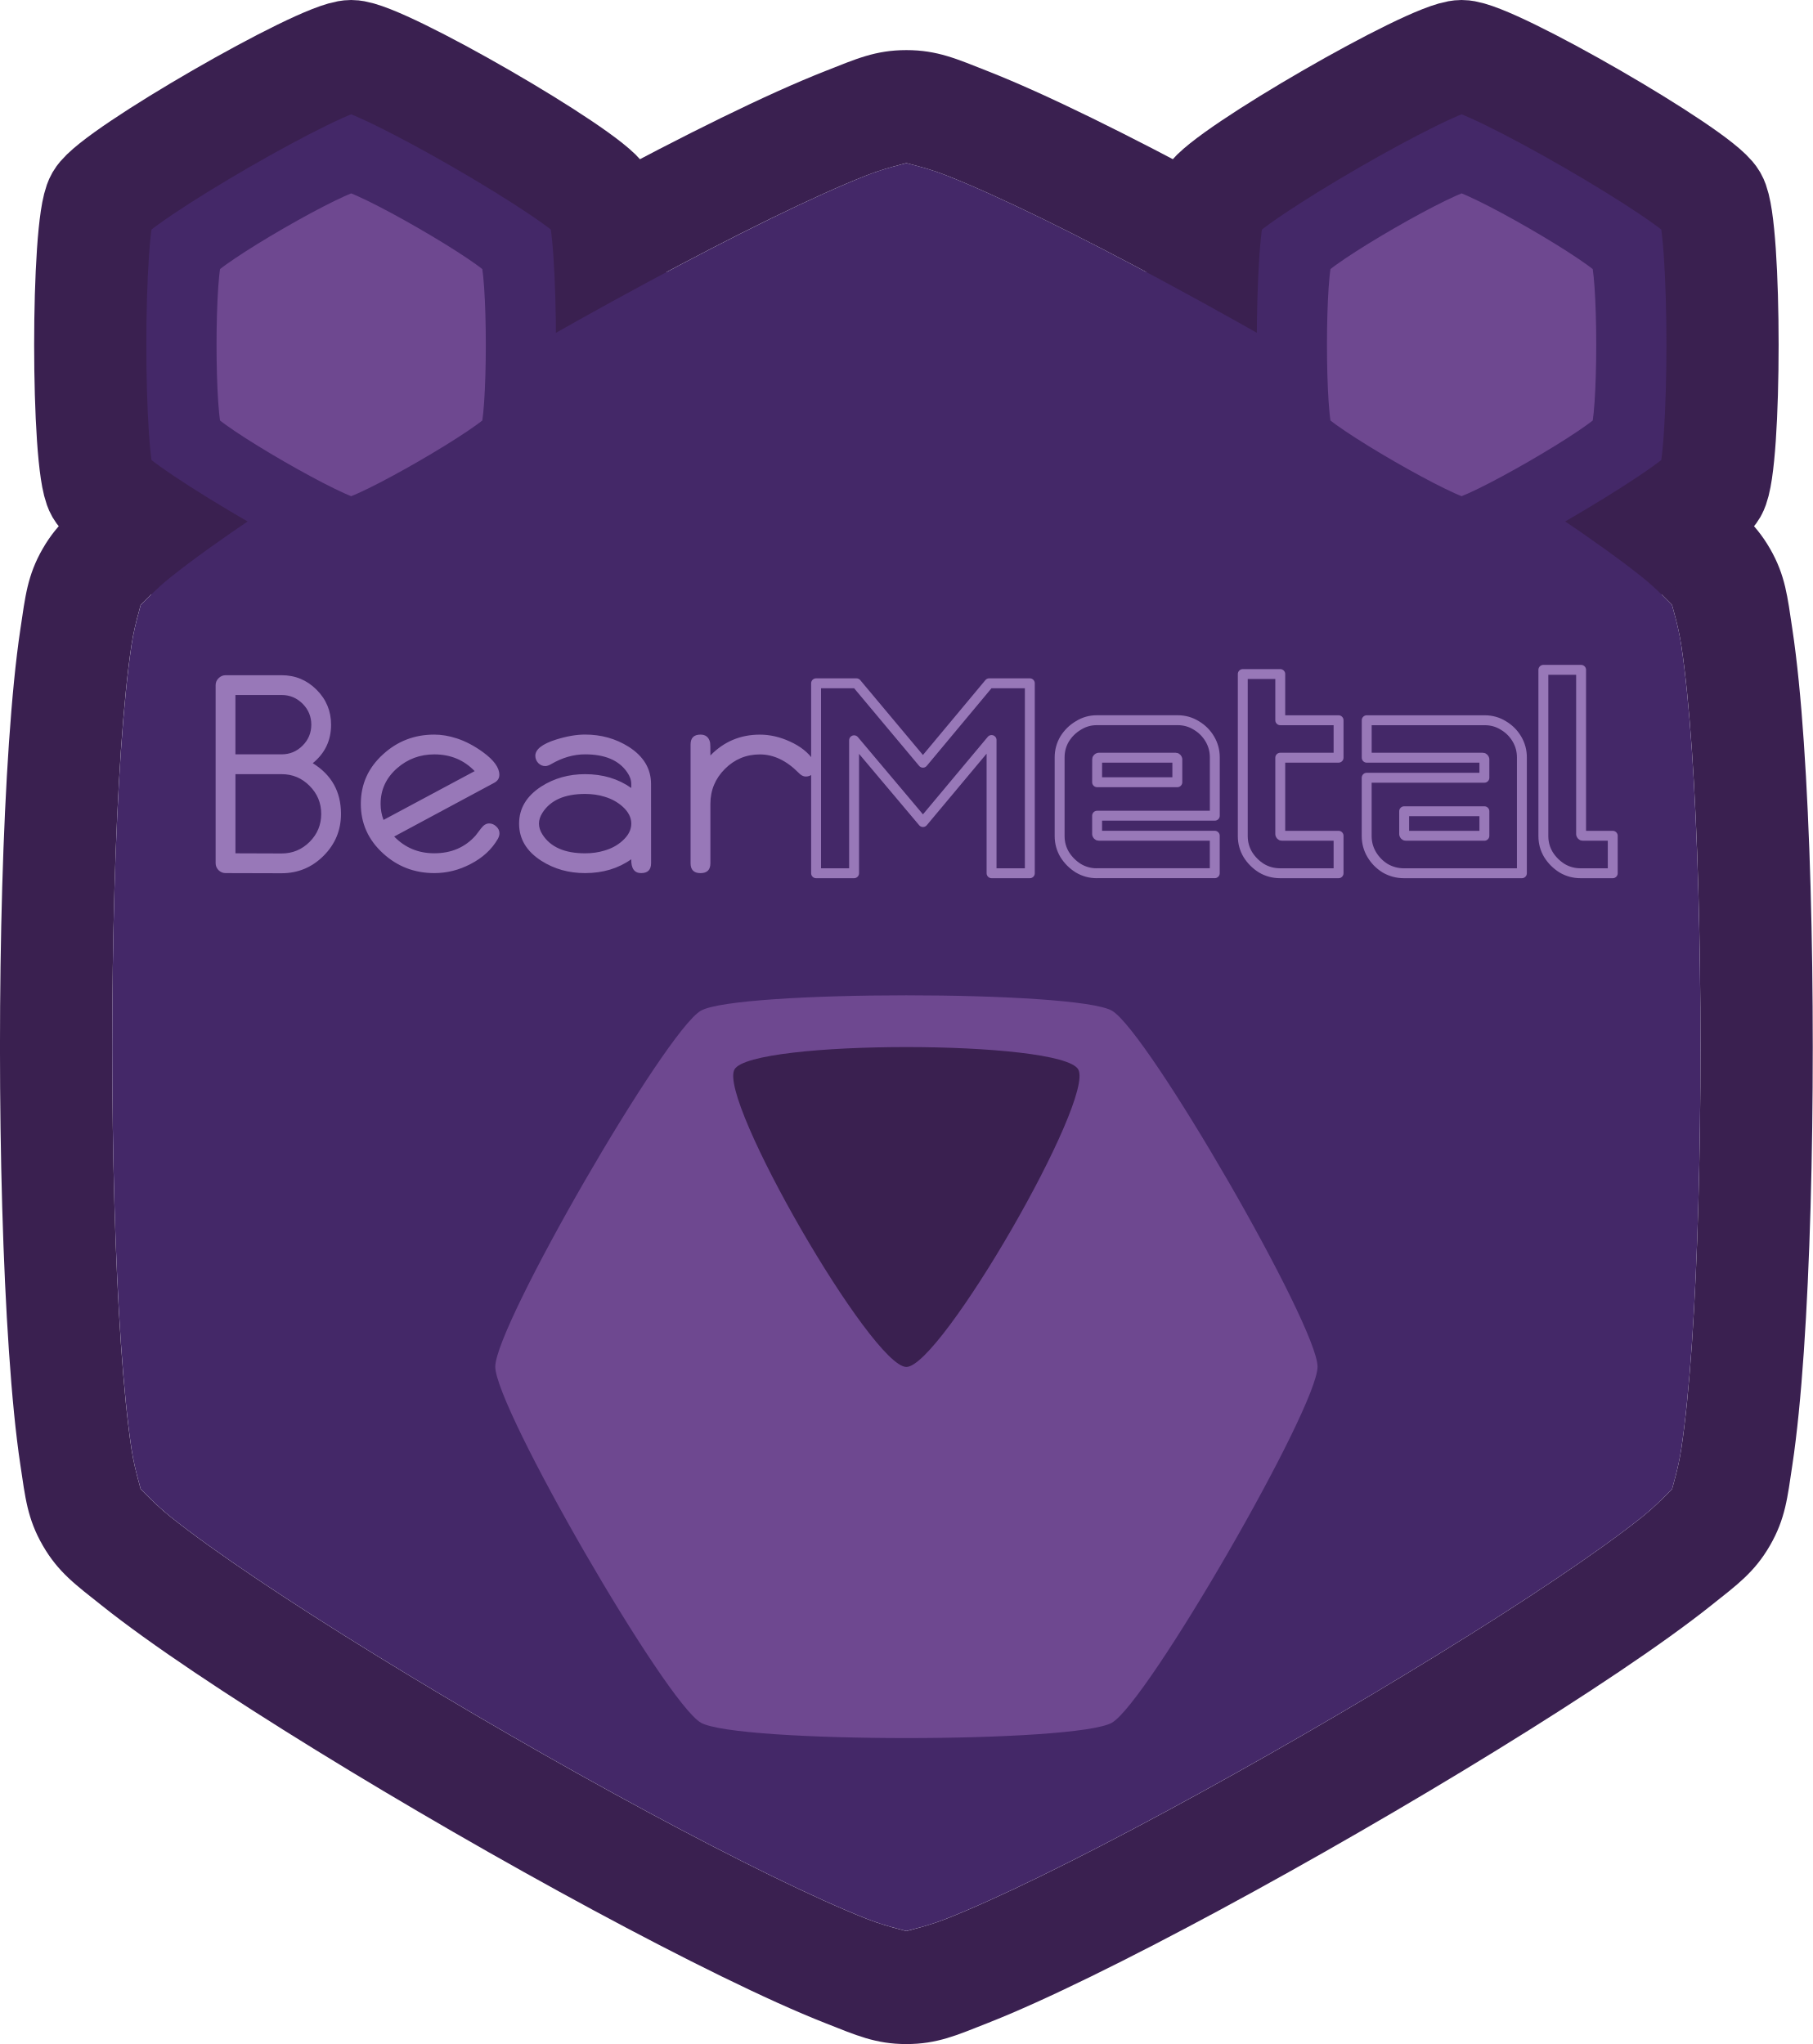
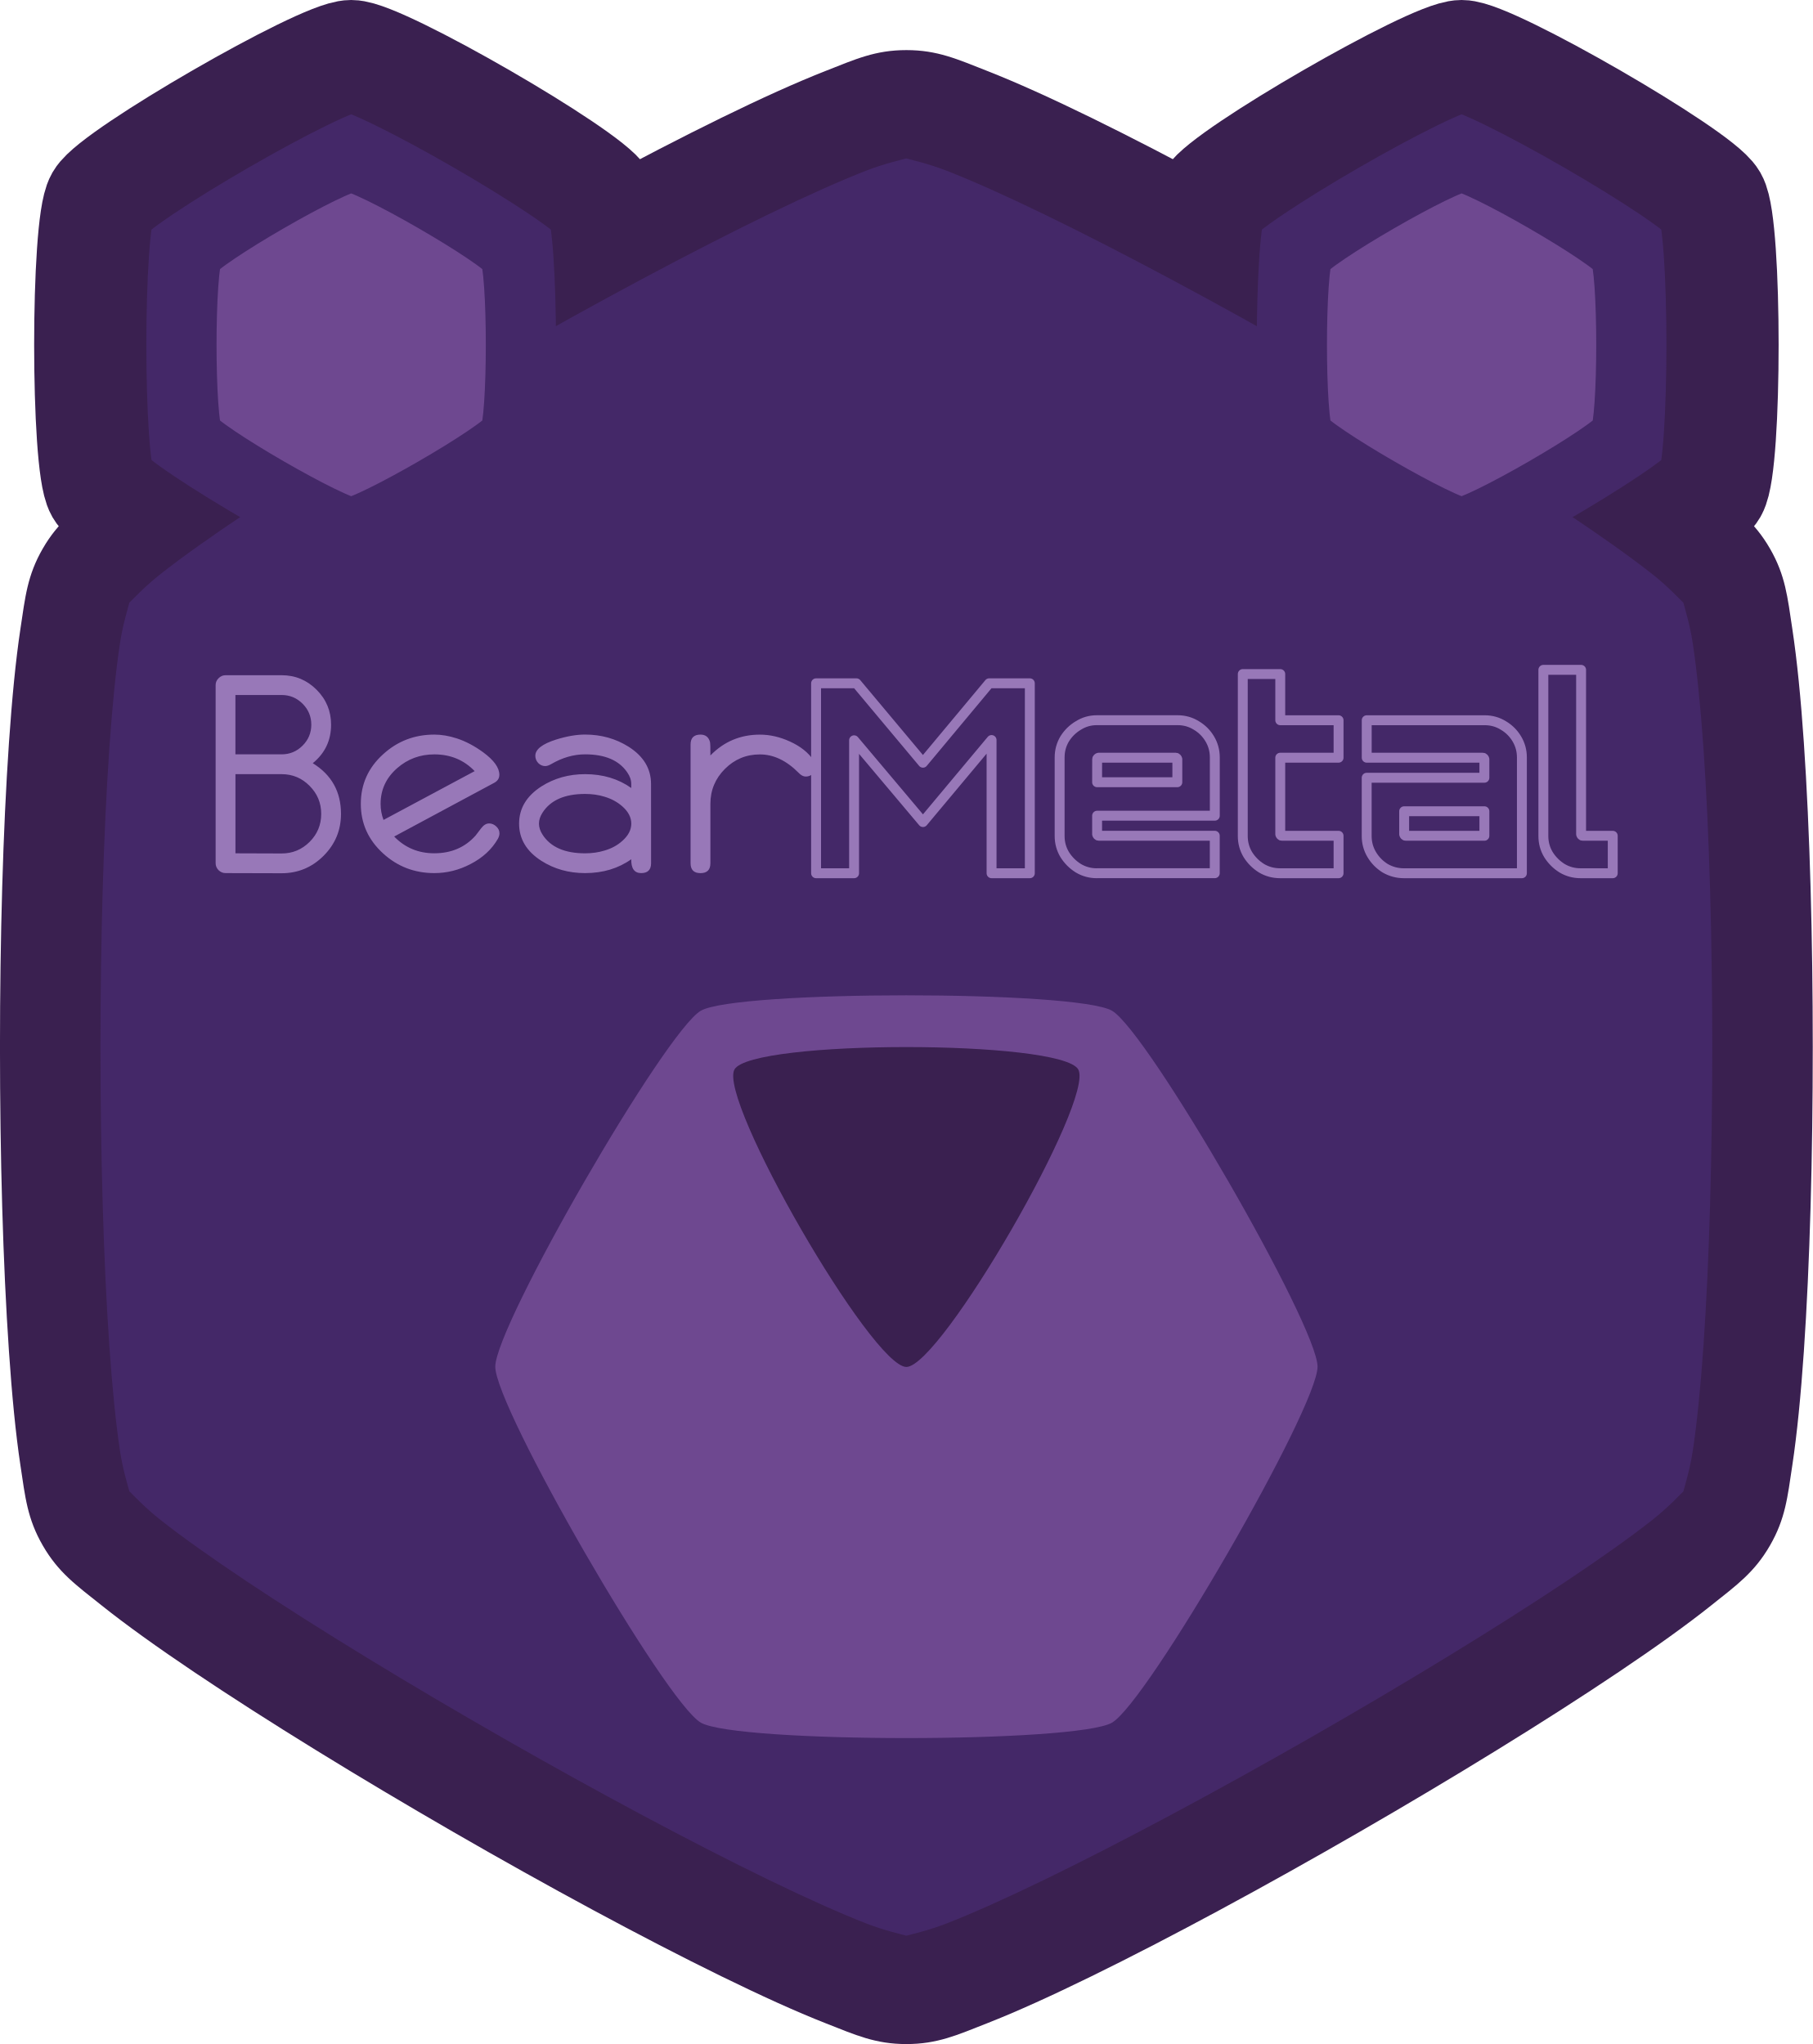
<svg xmlns="http://www.w3.org/2000/svg" width="48.469mm" height="54.664mm" viewBox="0 0 48.469 54.664" version="1.1" id="svg1">
  <defs id="defs1" />
  <g id="layer1" transform="translate(-37.13348,-13.74919)">
    <path style="display:none;fill:#442868;fill-opacity:1;stroke:#3a2050;stroke-width:3;stroke-linecap:round;stroke-linejoin:round;stroke-miterlimit:0;stroke-opacity:1" d="m 61.368,16.588 3e-6,50.325" id="path3" />
    <path style="baseline-shift:baseline;display:inline;overflow:visible;vector-effect:none;fill:#3a2050;stroke-linecap:round;stroke-linejoin:round;stroke-miterlimit:0;enable-background:accumulate;stop-color:#000000" d="m 61.368,15.089 c -0.831,0 -1.357,0.242 -2.154,0.555 -0.797,0.313 -1.739,0.74 -2.793,1.256 -2.109,1.032 -4.658,2.413 -7.17,3.863 -2.512,1.45 -4.982,2.967 -6.93,4.277 -0.974,0.655 -1.815,1.257 -2.484,1.791 -0.669,0.534 -1.143,0.868 -1.559,1.588 -0.416,0.72 -0.47,1.298 -0.598,2.145 -0.128,0.847 -0.226,1.876 -0.307,3.047 -0.161,2.342 -0.24,5.24 -0.24,8.141 10e-7,2.9 0.079,5.796 0.24,8.139 0.08,1.171 0.179,2.202 0.307,3.049 0.128,0.847 0.182,1.423 0.598,2.143 0.416,0.72 0.889,1.056 1.559,1.59 0.669,0.534 1.51,1.136 2.484,1.791 1.948,1.31 4.418,2.827 6.93,4.277 2.512,1.45 5.061,2.829 7.17,3.861 1.054,0.516 1.996,0.945 2.793,1.258 0.797,0.313 1.323,0.555 2.154,0.555 0.831,0 1.359,-0.242 2.156,-0.555 0.797,-0.313 1.739,-0.742 2.793,-1.258 2.109,-1.032 4.656,-2.411 7.168,-3.861 2.512,-1.45 4.982,-2.967 6.93,-4.277 0.974,-0.655 1.817,-1.257 2.486,-1.791 0.669,-0.534 1.141,-0.87 1.557,-1.59 0.416,-0.72 0.47,-1.296 0.598,-2.143 0.128,-0.847 0.228,-1.878 0.309,-3.049 0.161,-2.342 0.238,-5.238 0.238,-8.139 0,-2.9 -0.077,-5.798 -0.238,-8.141 -0.08,-1.171 -0.181,-2.2 -0.309,-3.047 -0.128,-0.847 -0.182,-1.425 -0.598,-2.145 -0.416,-0.72 -0.887,-1.054 -1.557,-1.588 -0.669,-0.534 -1.512,-1.136 -2.486,-1.791 -1.948,-1.31 -4.418,-2.827 -6.93,-4.277 -2.512,-1.45 -5.059,-2.831 -7.168,-3.863 -1.054,-0.516 -1.996,-0.943 -2.793,-1.256 -0.797,-0.313 -1.325,-0.555 -2.156,-0.555 z m 0,3 c -0.202,0 0.386,0.083 1.061,0.348 0.675,0.265 1.562,0.665 2.57,1.158 2.016,0.987 4.522,2.343 6.986,3.766 2.464,1.423 4.893,2.915 6.756,4.168 0.931,0.626 1.723,1.195 2.289,1.646 0.567,0.452 0.931,0.919 0.83,0.744 -0.101,-0.175 0.12,0.375 0.229,1.092 0.108,0.717 0.206,1.687 0.283,2.807 0.154,2.239 0.23,5.088 0.23,7.934 0,2.846 -0.077,5.694 -0.23,7.934 -0.077,1.12 -0.175,2.09 -0.283,2.807 -0.108,0.717 -0.33,1.265 -0.229,1.09 0.101,-0.175 -0.264,0.292 -0.83,0.744 -0.567,0.452 -1.358,1.02 -2.289,1.646 -1.863,1.253 -4.292,2.745 -6.756,4.168 -2.464,1.423 -4.97,2.779 -6.986,3.766 -1.008,0.493 -1.896,0.895 -2.57,1.16 -0.675,0.265 -1.263,0.348 -1.061,0.348 0.202,0 -0.384,-0.083 -1.059,-0.348 -0.675,-0.265 -1.562,-0.667 -2.57,-1.16 -2.016,-0.987 -4.524,-2.343 -6.988,-3.766 -2.464,-1.423 -4.891,-2.915 -6.754,-4.168 -0.931,-0.626 -1.723,-1.195 -2.289,-1.646 -0.567,-0.452 -0.933,-0.919 -0.832,-0.744 0.101,0.175 -0.12,-0.373 -0.229,-1.09 -0.108,-0.717 -0.204,-1.687 -0.281,-2.807 -0.154,-2.239 -0.232,-5.088 -0.232,-7.934 0,-2.846 0.079,-5.694 0.232,-7.934 0.077,-1.12 0.173,-2.09 0.281,-2.807 0.108,-0.717 0.33,-1.267 0.229,-1.092 -0.101,0.175 0.265,-0.292 0.832,-0.744 0.567,-0.452 1.358,-1.02 2.289,-1.646 1.863,-1.253 4.29,-2.745 6.754,-4.168 2.464,-1.423 4.972,-2.779 6.988,-3.766 1.008,-0.493 1.896,-0.894 2.57,-1.158 0.675,-0.265 1.261,-0.348 1.059,-0.348 z" id="path8" />
    <path style="fill:#442868;fill-opacity:1;stroke:#3a2050;stroke-width:3;stroke-linecap:round;stroke-linejoin:round;stroke-miterlimit:0;stroke-opacity:1" id="path2" d="m 48.06,16.436 c -0.386,0.669 -5.915,3.861 -6.687,3.861 -0.772,0 -6.301,-3.192 -6.687,-3.861 -0.386,-0.669 -0.386,-7.053 0,-7.721 0.386,-0.669 5.915,-3.861 6.687,-3.861 0.772,0 6.301,3.192 6.687,3.861 0.386,0.669 0.386,7.053 0,7.721 z" transform="translate(5.150159,10.39509)" />
    <path style="fill:#442868;fill-opacity:1;stroke:#3a2050;stroke-width:3;stroke-linecap:round;stroke-linejoin:round;stroke-miterlimit:0;stroke-opacity:1" id="path4" d="m 48.06,16.436 c -0.386,0.669 -5.915,3.861 -6.687,3.861 -0.772,0 -6.301,-3.192 -6.687,-3.861 -0.386,-0.669 -0.386,-7.053 0,-7.721 0.386,-0.669 5.915,-3.861 6.687,-3.861 0.772,0 6.301,3.192 6.687,3.861 0.386,0.669 0.386,7.053 0,7.721 z" transform="translate(34.84077,10.39509)" />
-     <path id="path7" style="baseline-shift:baseline;display:inline;overflow:visible;vector-effect:none;fill:#442868;stroke-linecap:round;stroke-linejoin:round;stroke-miterlimit:0;enable-background:accumulate;stop-color:#000000" d="m 61.368,18.111 c -0.132,0.039 -0.572,0.135 -1.058,0.326 -0.675,0.265 -1.562,0.665 -2.57,1.159 -2.016,0.987 -4.524,2.342 -6.988,3.765 -2.464,1.423 -4.892,2.915 -6.754,4.168 -0.931,0.626 -1.723,1.194 -2.289,1.646 -0.409,0.326 -0.713,0.66 -0.813,0.755 -0.033,0.134 -0.169,0.565 -0.247,1.081 -0.108,0.717 -0.204,1.687 -0.281,2.807 -0.154,2.239 -0.233,5.088 -0.233,7.934 10e-7,2.846 0.079,5.694 0.233,7.933 0.077,1.12 0.173,2.09 0.281,2.807 0.078,0.516 0.214,0.945 0.247,1.079 0.1,0.095 0.405,0.429 0.813,0.755 0.567,0.452 1.358,1.02 2.289,1.646 1.863,1.253 4.29,2.745 6.754,4.168 2.464,1.423 4.972,2.779 6.988,3.766 1.008,0.493 1.896,0.895 2.57,1.16 0.486,0.191 0.926,0.287 1.058,0.326 0.133,-0.039 0.574,-0.135 1.06,-0.326 0.675,-0.265 1.562,-0.667 2.57,-1.16 2.016,-0.987 4.522,-2.343 6.987,-3.766 2.464,-1.423 4.893,-2.915 6.756,-4.168 0.931,-0.626 1.723,-1.194 2.289,-1.646 0.408,-0.326 0.711,-0.659 0.811,-0.754 0.033,-0.134 0.169,-0.563 0.247,-1.08 0.108,-0.717 0.206,-1.687 0.283,-2.807 0.154,-2.239 0.23,-5.088 0.23,-7.933 0,-2.846 -0.077,-5.694 -0.23,-7.934 -0.077,-1.12 -0.175,-2.09 -0.283,-2.807 -0.078,-0.517 -0.215,-0.948 -0.248,-1.082 C 81.741,29.834 81.438,29.5 81.03,29.175 80.464,28.723 79.672,28.155 78.741,27.529 76.878,26.276 74.45,24.783 71.985,23.36 69.521,21.938 67.015,20.582 64.999,19.595 63.99,19.102 63.103,18.701 62.428,18.437 61.942,18.246 61.501,18.149 61.368,18.111 Z" />
+     <path id="path7" style="baseline-shift:baseline;display:inline;overflow:visible;vector-effect:none;fill:#442868;stroke-width:1.01;stroke-linecap:round;stroke-linejoin:round;stroke-miterlimit:0;enable-background:accumulate;stop-color:#000000" d="m 61.368,17.985 c -0.134,0.039 -0.581,0.136 -1.074,0.328 -0.685,0.266 -1.585,0.669 -2.608,1.165 -2.046,0.992 -4.591,2.355 -7.092,3.785 -2.501,1.43 -4.964,2.931 -6.854,4.19 -0.945,0.63 -1.748,1.201 -2.323,1.655 -0.415,0.328 -0.724,0.663 -0.825,0.759 -0.033,0.135 -0.172,0.568 -0.251,1.087 -0.11,0.72 -0.207,1.696 -0.285,2.821 -0.156,2.251 -0.236,5.115 -0.236,7.976 1e-6,2.861 0.08,5.724 0.236,7.976 0.078,1.126 0.176,2.101 0.285,2.821 0.079,0.519 0.217,0.95 0.251,1.085 0.102,0.096 0.411,0.431 0.825,0.759 0.575,0.454 1.378,1.025 2.323,1.655 1.89,1.26 4.353,2.76 6.854,4.19 2.501,1.43 5.046,2.794 7.092,3.786 1.023,0.496 1.924,0.9 2.608,1.166 0.493,0.192 0.94,0.289 1.074,0.328 0.135,-0.039 0.583,-0.136 1.076,-0.328 0.685,-0.266 1.585,-0.67 2.608,-1.166 2.046,-0.992 4.589,-2.355 7.09,-3.786 2.501,-1.43 4.966,-2.931 6.856,-4.19 0.945,-0.63 1.748,-1.201 2.323,-1.655 0.414,-0.327 0.722,-0.662 0.823,-0.758 0.033,-0.135 0.172,-0.566 0.251,-1.085 0.11,-0.72 0.209,-1.696 0.287,-2.821 0.156,-2.251 0.234,-5.115 0.234,-7.976 0,-2.861 -0.078,-5.725 -0.234,-7.976 -0.078,-1.126 -0.178,-2.101 -0.287,-2.821 -0.079,-0.52 -0.218,-0.953 -0.251,-1.087 -0.102,-0.096 -0.409,-0.431 -0.823,-0.758 -0.575,-0.454 -1.378,-1.025 -2.323,-1.655 -1.89,-1.26 -4.355,-2.76 -6.856,-4.19 -2.501,-1.43 -5.044,-2.793 -7.09,-3.785 -1.023,-0.496 -1.924,-0.899 -2.608,-1.165 -0.493,-0.192 -0.941,-0.289 -1.076,-0.328 z" />
    <path style="fill:#6e4890;fill-opacity:1;stroke:#442868;stroke-width:2.791;stroke-linecap:round;stroke-linejoin:round;stroke-miterlimit:0;stroke-opacity:1;stroke-dasharray:none" id="path20" d="m 111.82,32.842 c -0.669,0.386 -7.053,0.386 -7.721,0 -0.669,-0.386 -3.861,-5.915 -3.861,-6.687 0,-0.772 3.192,-6.301 3.861,-6.687 0.669,-0.386 7.053,-0.386 7.721,10e-7 0.669,0.386 3.861,5.915 3.861,6.687 0,0.772 -3.192,6.301 -3.861,6.687 z" transform="matrix(0,0.6450249,-0.6450249,0,63.39397,-46.66618)" />
    <path style="fill:#6e4890;fill-opacity:1;stroke:#442868;stroke-width:2.791;stroke-linecap:round;stroke-linejoin:round;stroke-miterlimit:0;stroke-opacity:1;stroke-dasharray:none" id="path17" d="m 111.82,32.842 c -0.669,0.386 -7.053,0.386 -7.721,0 -0.669,-0.386 -3.861,-5.915 -3.861,-6.687 0,-0.772 3.192,-6.301 3.861,-6.687 0.669,-0.386 7.053,-0.386 7.721,10e-7 0.669,0.386 3.861,5.915 3.861,6.687 0,0.772 -3.192,6.301 -3.861,6.687 z" transform="matrix(0,0.6450249,-0.6450249,0,93.08459,-46.66618)" />
    <path style="fill:#6e4890;fill-opacity:1;stroke:none;stroke-width:2.582;stroke-linecap:round;stroke-linejoin:round;stroke-miterlimit:0;stroke-opacity:1" id="path5" d="m 51.907,51.308 c 0,-0.946 3.911,-7.721 4.731,-8.194 0.819,-0.473 8.642,-0.473 9.462,10e-7 0.819,0.473 4.731,7.248 4.731,8.194 0,0.946 -3.911,7.721 -4.731,8.194 -0.819,0.473 -8.642,0.473 -9.462,0 -0.819,-0.473 -4.731,-7.248 -4.731,-8.194 z" transform="matrix(1.16181,0,0,1.16181,-9.930025,-9.310589)" />
    <path style="fill:#3a2050;fill-opacity:1;stroke:none;stroke-width:3;stroke-linecap:round;stroke-linejoin:round;stroke-miterlimit:0;stroke-opacity:1" id="path15" d="m 110.916,38.379 c -0.919,0 -5.054,-7.163 -4.595,-7.958 0.459,-0.796 8.73,-0.796 9.19,-1e-6 0.459,0.796 -3.676,7.958 -4.595,7.958 z" transform="translate(-49.54798,11.92734)" />
    <ellipse style="display:none;fill:#3a2050;fill-opacity:1;stroke:none;stroke-width:3;stroke-linecap:round;stroke-linejoin:round;stroke-miterlimit:0;stroke-opacity:1" id="path16" cx="72.361" cy="38.292" rx="1.949" ry="5.093" />
    <ellipse style="display:none;fill:#3a2050;fill-opacity:1;stroke:none;stroke-width:3;stroke-linecap:round;stroke-linejoin:round;stroke-miterlimit:0;stroke-opacity:1" id="ellipse16" cx="50.376" cy="38.292" rx="1.949" ry="5.093" />
  </g>
  <g id="layer2" transform="translate(-37.13348,-13.74919)">
    <path d="m 46.251,35.515 q 0,0.656 -0.466,1.122 -0.466,0.466 -1.125,0.466 l -1.496,-0.004 q -0.106,0 -0.187,-0.078 -0.078,-0.081 -0.078,-0.187 v -4.763 q 0,-0.106 0.078,-0.183 0.081,-0.081 0.187,-0.081 h 1.499 q 0.547,0 0.935,0.388 0.388,0.388 0.388,0.935 0,0.631 -0.49,1.03 0.755,0.466 0.755,1.355 z m -0.794,-2.385 q 0,-0.328 -0.233,-0.561 -0.233,-0.233 -0.561,-0.233 h -1.235 v 1.587 h 1.235 q 0.328,0 0.561,-0.233 0.233,-0.233 0.233,-0.561 z m 0.265,2.385 q 0,-0.437 -0.31,-0.748 -0.31,-0.314 -0.748,-0.314 h -1.235 v 2.117 l 1.235,0.004 q 0.437,0 0.748,-0.31 0.31,-0.31 0.31,-0.748 z m 4.766,0.522 q 0,0.067 -0.042,0.145 -0.243,0.423 -0.73,0.674 -0.462,0.243 -0.97,0.243 -0.794,0 -1.369,-0.526 -0.596,-0.543 -0.596,-1.326 0,-0.787 0.596,-1.326 0.575,-0.526 1.369,-0.526 0.289,0 0.603,0.102 0.353,0.116 0.702,0.37 0.434,0.318 0.434,0.603 0,0.141 -0.138,0.215 l -2.674,1.436 q 0.434,0.448 1.072,0.448 0.681,0 1.104,-0.473 0.049,-0.064 0.148,-0.194 0.099,-0.131 0.215,-0.131 0.106,0 0.191,0.081 0.085,0.078 0.085,0.183 z m -0.663,-1.665 q -0.43,-0.448 -1.079,-0.448 -0.572,0 -0.995,0.37 -0.441,0.388 -0.441,0.953 0,0.226 0.078,0.43 z m 4.717,2.462 q 0,0.265 -0.265,0.265 -0.272,0 -0.265,-0.37 -0.522,0.37 -1.235,0.37 -0.653,0 -1.168,-0.328 -0.596,-0.381 -0.596,-0.995 0,-0.61 0.596,-0.995 0.515,-0.328 1.168,-0.328 0.713,0 1.235,0.37 v -0.106 q 0,-0.159 -0.109,-0.314 -0.328,-0.48 -1.125,-0.48 -0.459,0 -0.907,0.261 -0.092,0.053 -0.159,0.053 -0.106,0 -0.187,-0.081 -0.078,-0.085 -0.078,-0.194 0,-0.258 0.554,-0.434 0.43,-0.134 0.776,-0.134 0.649,0 1.168,0.328 0.596,0.381 0.596,0.995 z m -0.529,-1.058 q 0,-0.25 -0.24,-0.462 -0.201,-0.176 -0.476,-0.258 -0.24,-0.074 -0.519,-0.074 -0.818,0 -1.139,0.501 -0.095,0.148 -0.095,0.293 0,0.145 0.095,0.293 0.321,0.501 1.139,0.501 0.279,0 0.519,-0.074 0.279,-0.081 0.476,-0.258 0.24,-0.212 0.24,-0.462 z m 4.942,-1.524 q 0,0.106 -0.085,0.187 -0.081,0.078 -0.191,0.078 -0.099,0 -0.194,-0.102 -0.487,-0.49 -1.034,-0.49 -0.547,0 -0.935,0.388 -0.388,0.388 -0.388,0.935 v 1.587 q 0,0.265 -0.265,0.265 -0.265,0 -0.265,-0.265 v -3.175 q 0,-0.265 0.265,-0.265 0.201,0 0.254,0.198 0.014,0.064 0.011,0.36 0.543,-0.557 1.323,-0.557 0.402,0 0.801,0.183 0.423,0.191 0.635,0.504 0.067,0.095 0.067,0.169 z" id="text20" style="font-size:32px;line-height:0;font-family:'Monofur Nerd Font';-inkscape-font-specification:'Monofur Nerd Font, Normal';text-align:center;white-space:pre;fill:#9878b8;stroke-width:3;stroke-linecap:round;stroke-linejoin:round;stroke-miterlimit:0" aria-label="Bear" />
    <path d="m 58.954,37.103 v -5.08 h 1.079 l 1.778,2.124 1.771,-2.124 h 1.087 v 5.08 h -1.023 v -3.563 l -1.834,2.194 -1.842,-2.187 v 3.556 z m 7.507,0 q -0.268,0 -0.494,-0.134 -0.226,-0.141 -0.367,-0.367 -0.134,-0.226 -0.134,-0.494 v -2.103 q 0,-0.268 0.134,-0.494 0.141,-0.226 0.367,-0.36 0.226,-0.141 0.494,-0.141 h 2.159 q 0.275,0 0.501,0.141 0.226,0.134 0.36,0.36 0.134,0.226 0.134,0.494 v 1.559 h -3.147 v 0.494 q 0,0.014 0.014,0.028 0.014,0.014 0.028,0.014 h 3.104 v 1.002 h -3.154 z m 0.007,-2.434 h 2.145 v -0.614 q 0,-0.014 -0.014,-0.028 -0.014,-0.014 -0.028,-0.014 h -2.06 q -0.014,0 -0.028,0.014 -0.014,0.014 -0.014,0.028 z m 4.897,2.434 q -0.275,0 -0.501,-0.134 -0.226,-0.141 -0.367,-0.367 -0.134,-0.226 -0.134,-0.494 v -4.332 h 1.002 v 1.235 h 1.559 v 1.002 h -1.559 v 2.046 q 0,0.014 0.014,0.028 0.014,0.014 0.028,0.014 h 1.517 v 1.002 h -1.559 z m 3.306,0 q -0.268,0 -0.501,-0.134 -0.226,-0.141 -0.36,-0.367 -0.134,-0.226 -0.134,-0.494 v -1.559 h 3.147 v -0.494 q 0,-0.014 -0.014,-0.028 -0.014,-0.014 -0.028,-0.014 h -3.104 v -1.002 h 3.154 q 0.275,0 0.501,0.141 0.226,0.134 0.36,0.36 0.134,0.226 0.134,0.494 v 3.097 z m 0.049,-1.002 h 2.103 v -0.656 h -2.145 v 0.614 q 0,0.014 0.014,0.028 0.014,0.014 0.028,0.014 z m 4.675,1.002 q -0.268,0 -0.494,-0.134 -0.226,-0.141 -0.367,-0.367 -0.134,-0.226 -0.134,-0.494 v -4.445 h 1.009 v 4.396 q 0,0.014 0.014,0.028 0.014,0.014 0.028,0.014 h 0.804 v 1.002 h -0.861 z" id="text2" style="font-size:26.667px;line-height:0;font-family:Orbitron;-inkscape-font-specification:'Orbitron, @wght=800';font-variation-settings:'wght' 800;text-align:center;white-space:pre;fill:none;stroke:#9878b8;stroke-width:0.265;stroke-linecap:round;stroke-linejoin:round;stroke-miterlimit:0" aria-label="Metal" />
  </g>
</svg>
